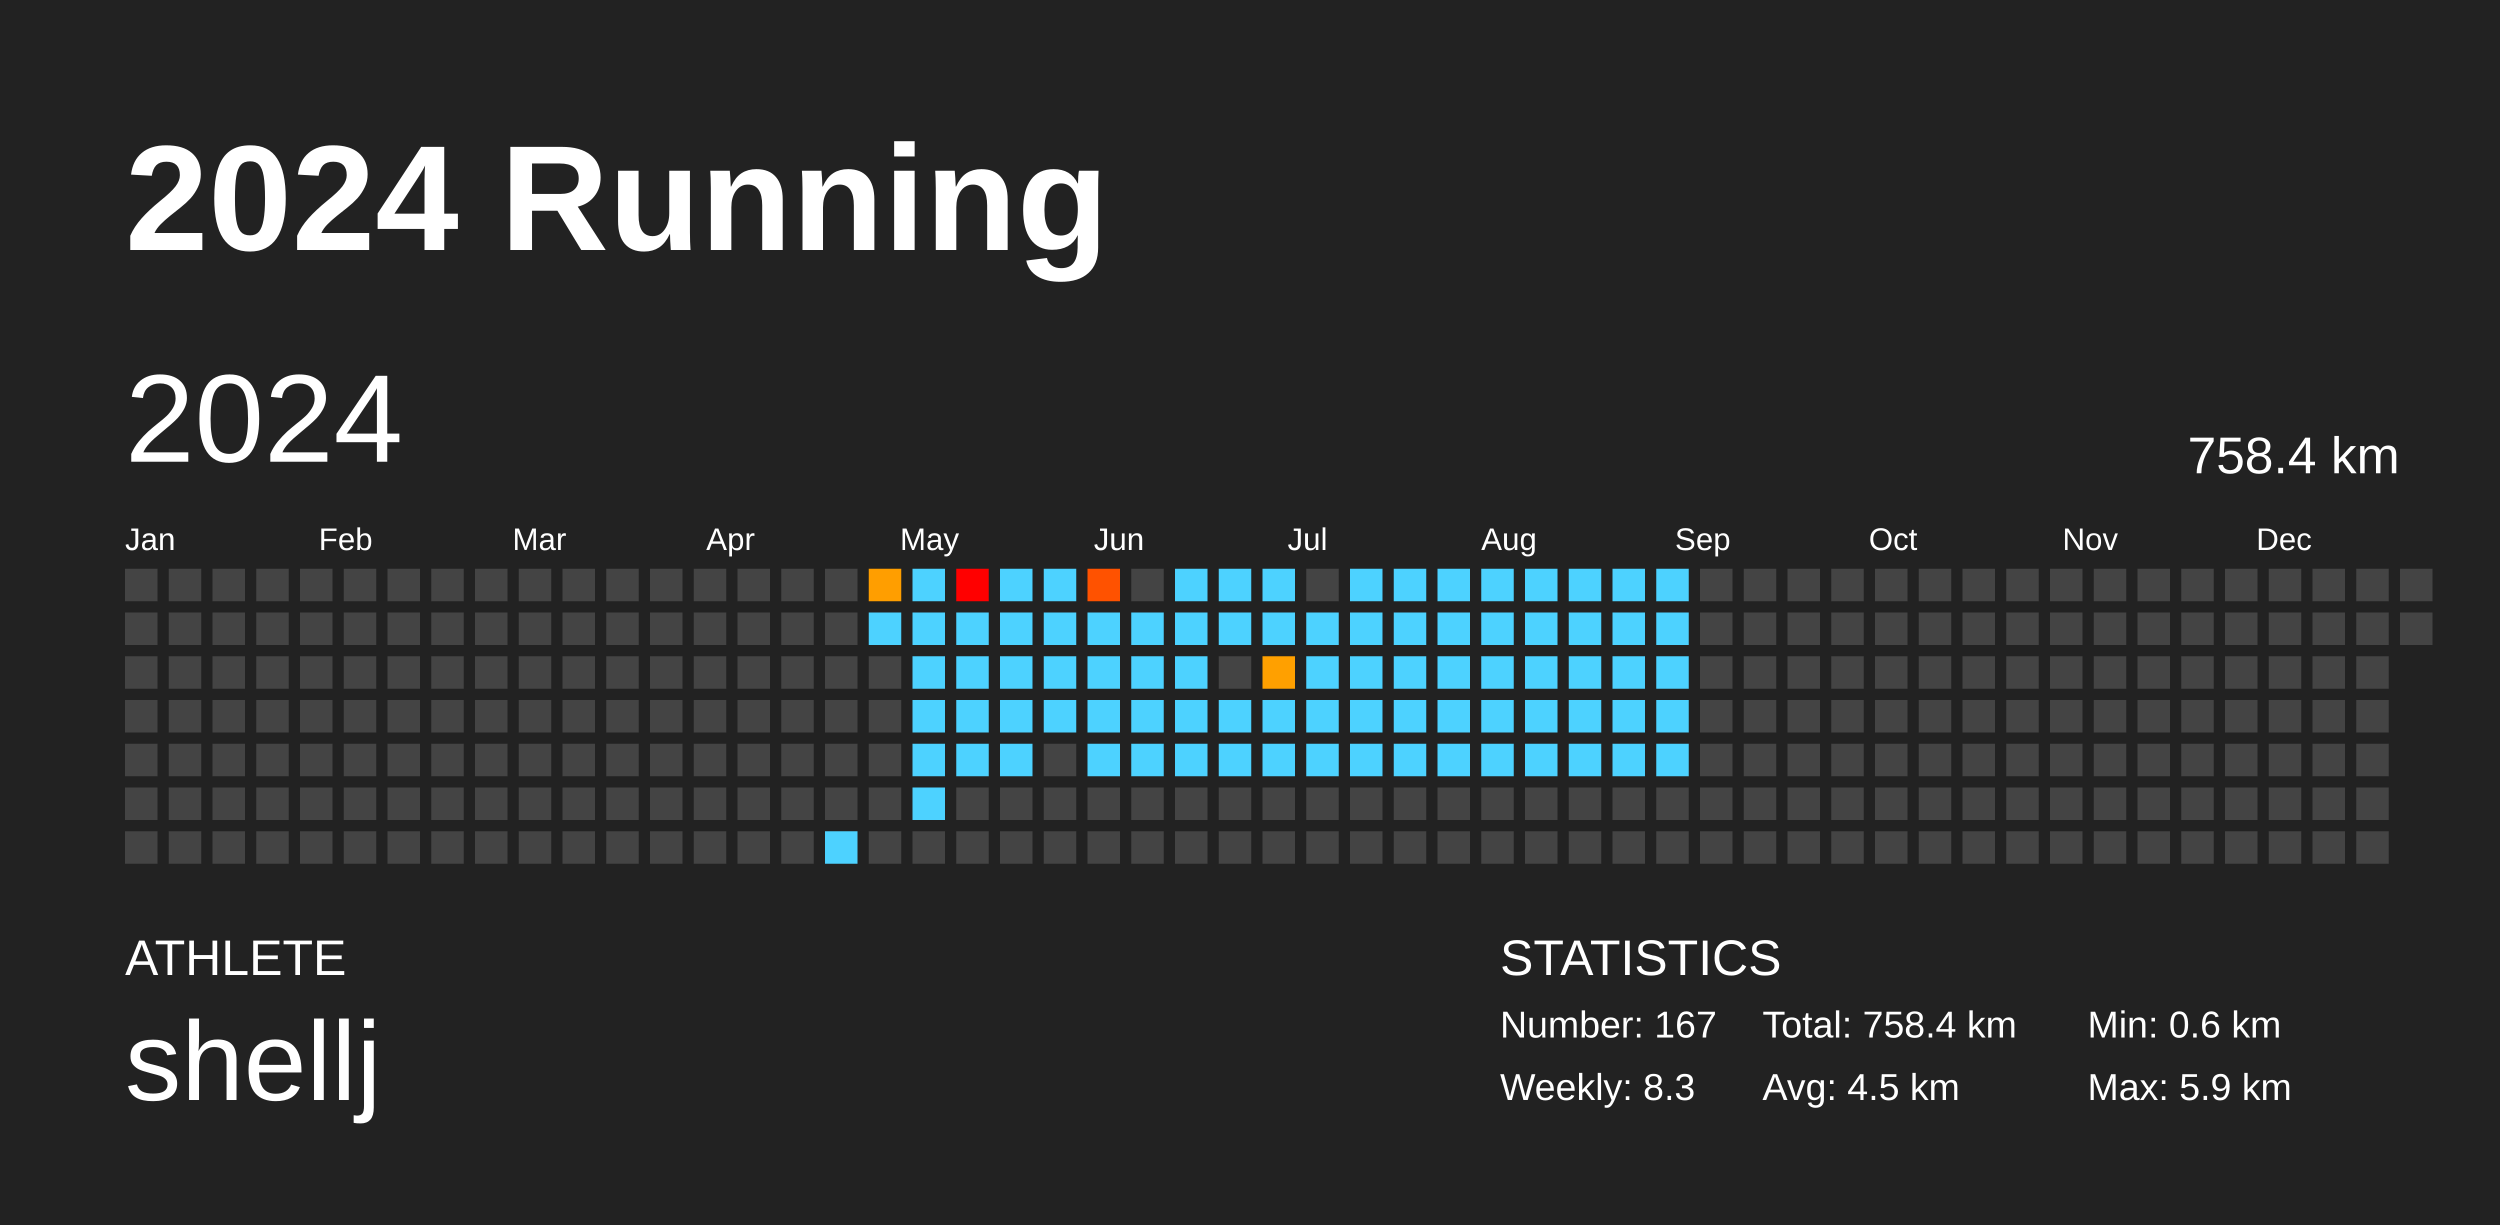
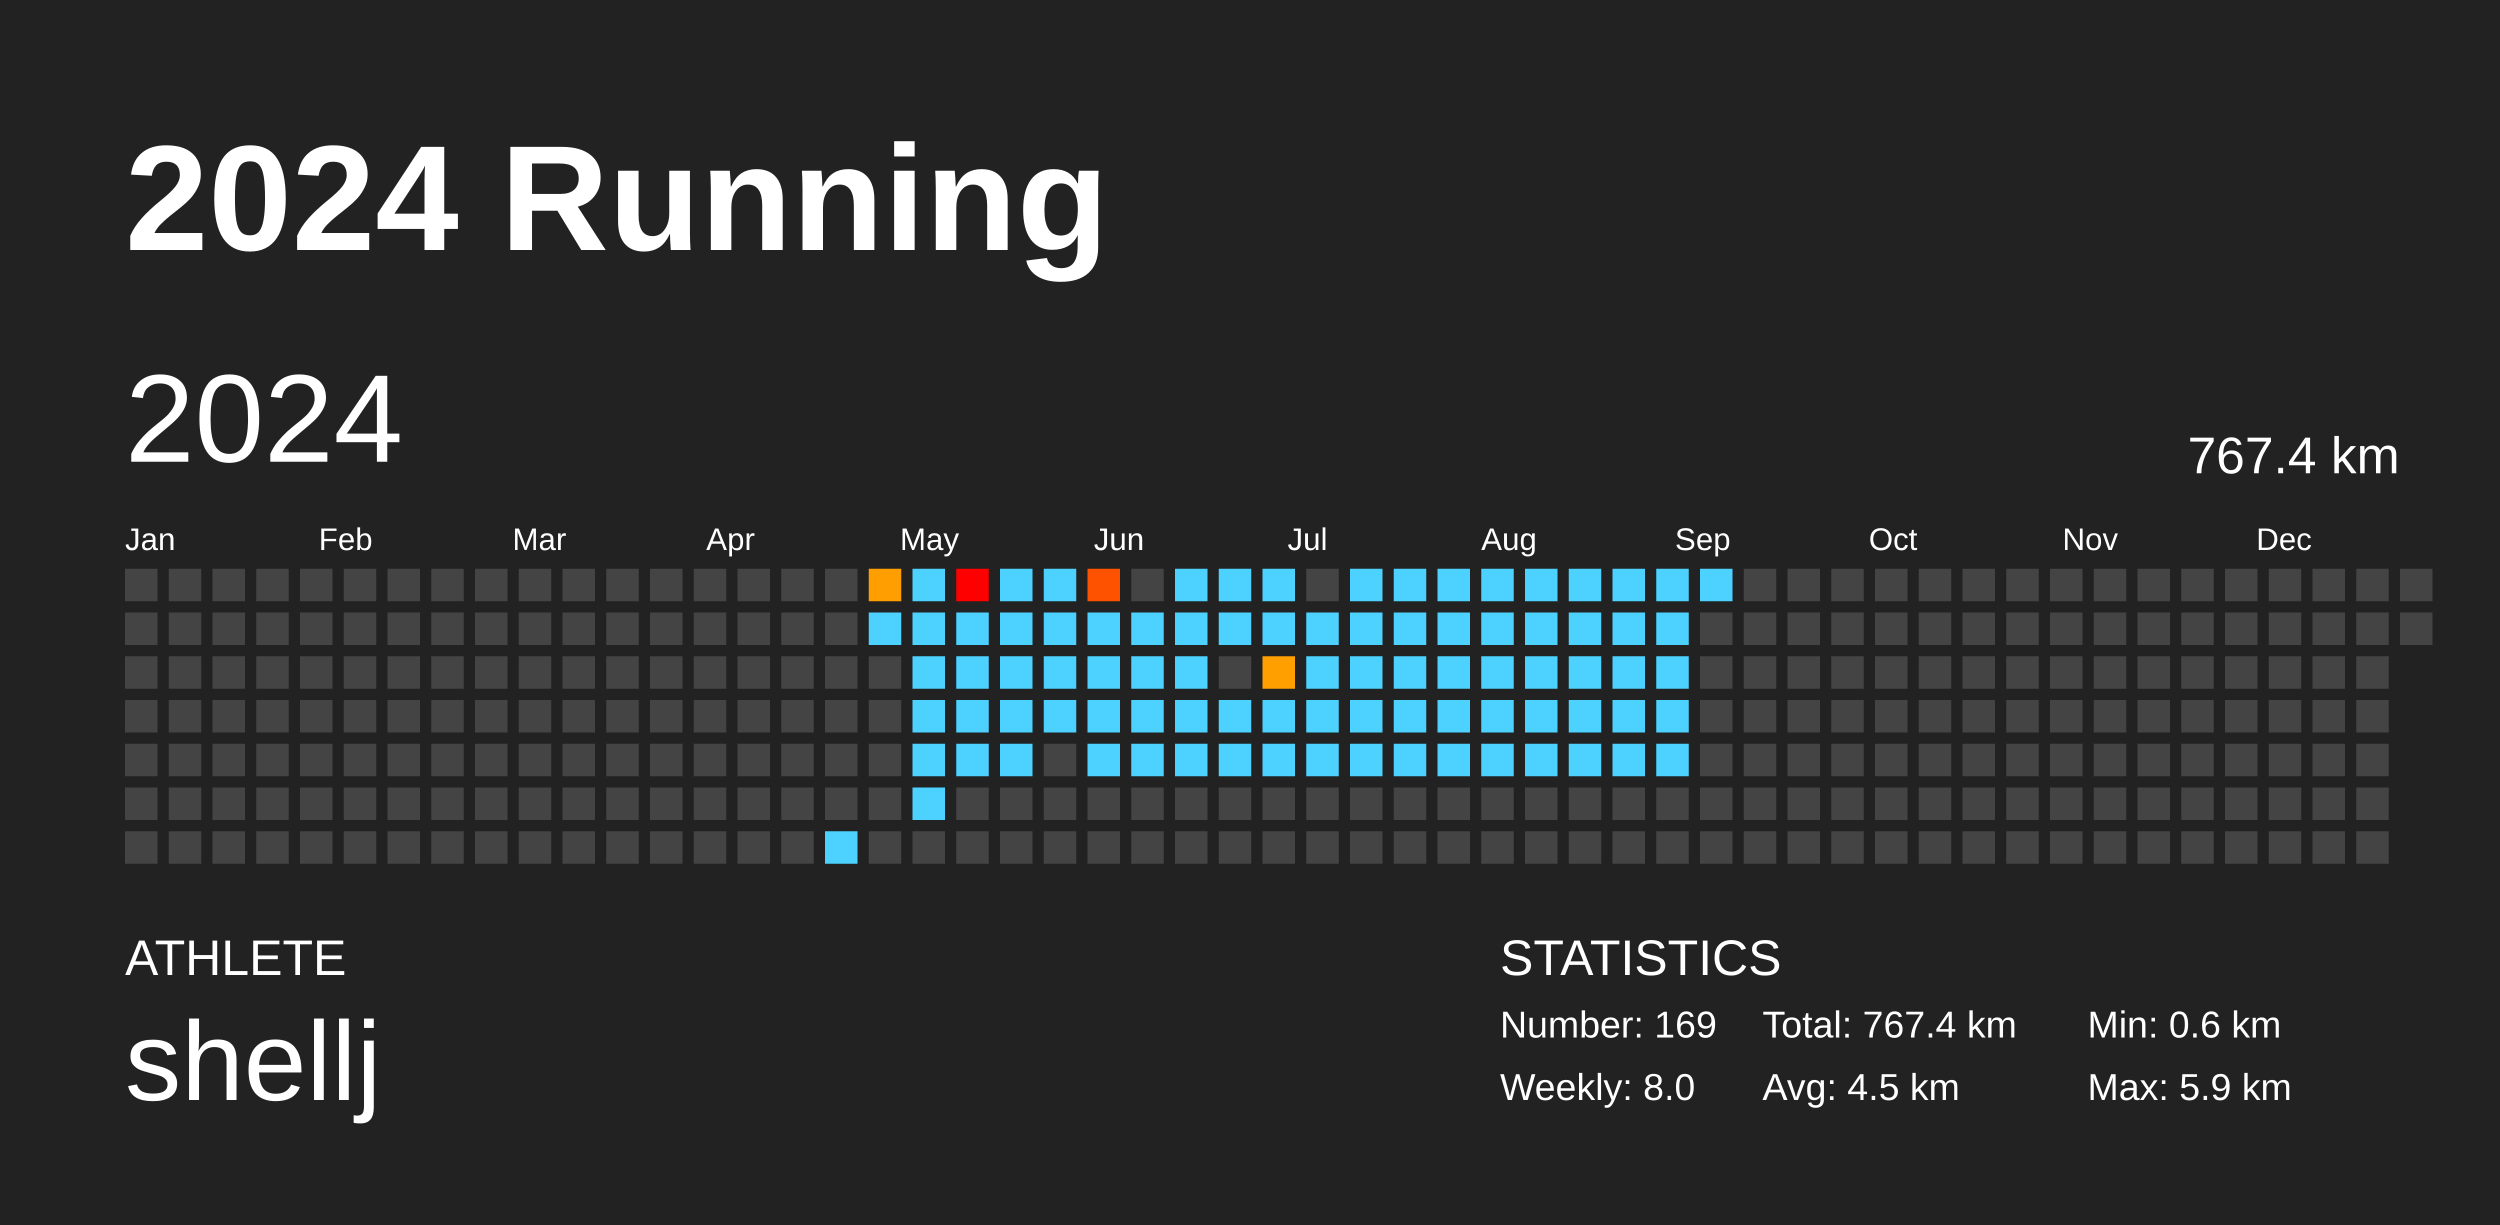
<svg xmlns="http://www.w3.org/2000/svg" baseProfile="full" height="98mm" version="1.1" viewBox="0,0,200,98" width="200mm">
  <defs />
  <rect fill="#222222" height="98" width="200" x="0" y="0" />
  <text fill="#FFFFFF" style="font-size:12px; font-family:Arial; font-weight:bold;" x="10" y="20">2024 Running</text>
  <text fill="#FFFFFF" style="font-size:4px; font-family:Arial" x="10" y="78">ATHLETE</text>
  <text fill="#FFFFFF" style="font-size:9px; font-family:Arial" x="10" y="88">shellj</text>
  <text fill="#FFFFFF" style="font-size:4px; font-family:Arial" x="120" y="78">STATISTICS</text>
-   <text fill="#FFFFFF" style="font-size:3px; font-family:Arial" x="120" y="83">Number: 167</text>
-   <text fill="#FFFFFF" style="font-size:3px; font-family:Arial" x="120" y="88">Weekly: 8.3</text>
-   <text fill="#FFFFFF" style="font-size:3px; font-family:Arial" x="141" y="83">Total: 758.4 km</text>
+   <text fill="#FFFFFF" style="font-size:3px; font-family:Arial" x="120" y="83">Number: 169</text>
+   <text fill="#FFFFFF" style="font-size:3px; font-family:Arial" x="120" y="88">Weekly: 8.0</text>
+   <text fill="#FFFFFF" style="font-size:3px; font-family:Arial" x="141" y="83">Total: 767.4 km</text>
  <text fill="#FFFFFF" style="font-size:3px; font-family:Arial" x="141" y="88">Avg: 4.5 km</text>
  <text fill="#FFFFFF" style="font-size:3px; font-family:Arial" x="167" y="83">Min: 0.6 km</text>
  <text fill="#FFFFFF" style="font-size:3px; font-family:Arial" x="167" y="88">Max: 5.9 km</text>
  <text dominant-baseline="hanging" fill="#FFFFFF" style="font-size:10.0px; font-family:Arial;" x="10" y="30">2024</text>
-   <text dominant-baseline="hanging" fill="#FFFFFF" style="font-size:4.125px; font-family:Arial;" x="175" y="35">758.4 km</text>
+   <text dominant-baseline="hanging" fill="#FFFFFF" style="font-size:4.125px; font-family:Arial;" x="175" y="35">767.4 km</text>
  <text fill="#FFFFFF" style="font-size:2.5px; font-family:Arial" x="10.0" y="44">Jan</text>
  <text fill="#FFFFFF" style="font-size:2.5px; font-family:Arial" x="25.5" y="44">Feb</text>
  <text fill="#FFFFFF" style="font-size:2.5px; font-family:Arial" x="41.0" y="44">Mar</text>
  <text fill="#FFFFFF" style="font-size:2.5px; font-family:Arial" x="56.5" y="44">Apr</text>
  <text fill="#FFFFFF" style="font-size:2.5px; font-family:Arial" x="72.0" y="44">May</text>
  <text fill="#FFFFFF" style="font-size:2.5px; font-family:Arial" x="87.5" y="44">Jun</text>
  <text fill="#FFFFFF" style="font-size:2.5px; font-family:Arial" x="103.0" y="44">Jul</text>
  <text fill="#FFFFFF" style="font-size:2.5px; font-family:Arial" x="118.5" y="44">Aug</text>
  <text fill="#FFFFFF" style="font-size:2.5px; font-family:Arial" x="134.0" y="44">Sep</text>
  <text fill="#FFFFFF" style="font-size:2.5px; font-family:Arial" x="149.5" y="44">Oct</text>
  <text fill="#FFFFFF" style="font-size:2.5px; font-family:Arial" x="165.0" y="44">Nov</text>
  <text fill="#FFFFFF" style="font-size:2.5px; font-family:Arial" x="180.5" y="44">Dec</text>
  <rect fill="#444444" height="2.6" width="2.6" x="10.0" y="45.5" />
  <rect fill="#444444" height="2.6" width="2.6" x="10.0" y="49.0" />
  <rect fill="#444444" height="2.6" width="2.6" x="10.0" y="52.5" />
  <rect fill="#444444" height="2.6" width="2.6" x="10.0" y="56.0" />
  <rect fill="#444444" height="2.6" width="2.6" x="10.0" y="59.5" />
  <rect fill="#444444" height="2.6" width="2.6" x="10.0" y="63.0" />
  <rect fill="#444444" height="2.6" width="2.6" x="10.0" y="66.5" />
  <rect fill="#444444" height="2.6" width="2.6" x="13.5" y="45.5" />
  <rect fill="#444444" height="2.6" width="2.6" x="13.5" y="49.0" />
  <rect fill="#444444" height="2.6" width="2.6" x="13.5" y="52.5" />
  <rect fill="#444444" height="2.6" width="2.6" x="13.5" y="56.0" />
  <rect fill="#444444" height="2.6" width="2.6" x="13.5" y="59.5" />
  <rect fill="#444444" height="2.6" width="2.6" x="13.5" y="63.0" />
  <rect fill="#444444" height="2.6" width="2.6" x="13.5" y="66.5" />
  <rect fill="#444444" height="2.6" width="2.6" x="17.0" y="45.5" />
  <rect fill="#444444" height="2.6" width="2.6" x="17.0" y="49.0" />
  <rect fill="#444444" height="2.6" width="2.6" x="17.0" y="52.5" />
  <rect fill="#444444" height="2.6" width="2.6" x="17.0" y="56.0" />
  <rect fill="#444444" height="2.6" width="2.6" x="17.0" y="59.5" />
  <rect fill="#444444" height="2.6" width="2.6" x="17.0" y="63.0" />
  <rect fill="#444444" height="2.6" width="2.6" x="17.0" y="66.5" />
  <rect fill="#444444" height="2.6" width="2.6" x="20.5" y="45.5" />
  <rect fill="#444444" height="2.6" width="2.6" x="20.5" y="49.0" />
  <rect fill="#444444" height="2.6" width="2.6" x="20.5" y="52.5" />
  <rect fill="#444444" height="2.6" width="2.6" x="20.5" y="56.0" />
  <rect fill="#444444" height="2.6" width="2.6" x="20.5" y="59.5" />
  <rect fill="#444444" height="2.6" width="2.6" x="20.5" y="63.0" />
  <rect fill="#444444" height="2.6" width="2.6" x="20.5" y="66.5" />
  <rect fill="#444444" height="2.6" width="2.6" x="24.0" y="45.5" />
  <rect fill="#444444" height="2.6" width="2.6" x="24.0" y="49.0" />
  <rect fill="#444444" height="2.6" width="2.6" x="24.0" y="52.5" />
  <rect fill="#444444" height="2.6" width="2.6" x="24.0" y="56.0" />
  <rect fill="#444444" height="2.6" width="2.6" x="24.0" y="59.5" />
  <rect fill="#444444" height="2.6" width="2.6" x="24.0" y="63.0" />
  <rect fill="#444444" height="2.6" width="2.6" x="24.0" y="66.5" />
  <rect fill="#444444" height="2.6" width="2.6" x="27.5" y="45.5" />
  <rect fill="#444444" height="2.6" width="2.6" x="27.5" y="49.0" />
  <rect fill="#444444" height="2.6" width="2.6" x="27.5" y="52.5" />
  <rect fill="#444444" height="2.6" width="2.6" x="27.5" y="56.0" />
  <rect fill="#444444" height="2.6" width="2.6" x="27.5" y="59.5" />
  <rect fill="#444444" height="2.6" width="2.6" x="27.5" y="63.0" />
  <rect fill="#444444" height="2.6" width="2.6" x="27.5" y="66.5" />
  <rect fill="#444444" height="2.6" width="2.6" x="31.0" y="45.5" />
  <rect fill="#444444" height="2.6" width="2.6" x="31.0" y="49.0" />
  <rect fill="#444444" height="2.6" width="2.6" x="31.0" y="52.5" />
  <rect fill="#444444" height="2.6" width="2.6" x="31.0" y="56.0" />
  <rect fill="#444444" height="2.6" width="2.6" x="31.0" y="59.5" />
  <rect fill="#444444" height="2.6" width="2.6" x="31.0" y="63.0" />
  <rect fill="#444444" height="2.6" width="2.6" x="31.0" y="66.5" />
  <rect fill="#444444" height="2.6" width="2.6" x="34.5" y="45.5" />
  <rect fill="#444444" height="2.6" width="2.6" x="34.5" y="49.0" />
  <rect fill="#444444" height="2.6" width="2.6" x="34.5" y="52.5" />
  <rect fill="#444444" height="2.6" width="2.6" x="34.5" y="56.0" />
  <rect fill="#444444" height="2.6" width="2.6" x="34.5" y="59.5" />
  <rect fill="#444444" height="2.6" width="2.6" x="34.5" y="63.0" />
  <rect fill="#444444" height="2.6" width="2.6" x="34.5" y="66.5" />
  <rect fill="#444444" height="2.6" width="2.6" x="38.0" y="45.5" />
  <rect fill="#444444" height="2.6" width="2.6" x="38.0" y="49.0" />
  <rect fill="#444444" height="2.6" width="2.6" x="38.0" y="52.5" />
  <rect fill="#444444" height="2.6" width="2.6" x="38.0" y="56.0" />
  <rect fill="#444444" height="2.6" width="2.6" x="38.0" y="59.5" />
  <rect fill="#444444" height="2.6" width="2.6" x="38.0" y="63.0" />
  <rect fill="#444444" height="2.6" width="2.6" x="38.0" y="66.5" />
  <rect fill="#444444" height="2.6" width="2.6" x="41.5" y="45.5" />
  <rect fill="#444444" height="2.6" width="2.6" x="41.5" y="49.0" />
  <rect fill="#444444" height="2.6" width="2.6" x="41.5" y="52.5" />
  <rect fill="#444444" height="2.6" width="2.6" x="41.5" y="56.0" />
  <rect fill="#444444" height="2.6" width="2.6" x="41.5" y="59.5" />
  <rect fill="#444444" height="2.6" width="2.6" x="41.5" y="63.0" />
  <rect fill="#444444" height="2.6" width="2.6" x="41.5" y="66.5" />
  <rect fill="#444444" height="2.6" width="2.6" x="45.0" y="45.5" />
  <rect fill="#444444" height="2.6" width="2.6" x="45.0" y="49.0" />
  <rect fill="#444444" height="2.6" width="2.6" x="45.0" y="52.5" />
  <rect fill="#444444" height="2.6" width="2.6" x="45.0" y="56.0" />
  <rect fill="#444444" height="2.6" width="2.6" x="45.0" y="59.5" />
  <rect fill="#444444" height="2.6" width="2.6" x="45.0" y="63.0" />
  <rect fill="#444444" height="2.6" width="2.6" x="45.0" y="66.5" />
  <rect fill="#444444" height="2.6" width="2.6" x="48.5" y="45.5" />
  <rect fill="#444444" height="2.6" width="2.6" x="48.5" y="49.0" />
  <rect fill="#444444" height="2.6" width="2.6" x="48.5" y="52.5" />
  <rect fill="#444444" height="2.6" width="2.6" x="48.5" y="56.0" />
  <rect fill="#444444" height="2.6" width="2.6" x="48.5" y="59.5" />
  <rect fill="#444444" height="2.6" width="2.6" x="48.5" y="63.0" />
  <rect fill="#444444" height="2.6" width="2.6" x="48.5" y="66.5" />
  <rect fill="#444444" height="2.6" width="2.6" x="52.0" y="45.5" />
  <rect fill="#444444" height="2.6" width="2.6" x="52.0" y="49.0" />
  <rect fill="#444444" height="2.6" width="2.6" x="52.0" y="52.5" />
  <rect fill="#444444" height="2.6" width="2.6" x="52.0" y="56.0" />
  <rect fill="#444444" height="2.6" width="2.6" x="52.0" y="59.5" />
  <rect fill="#444444" height="2.6" width="2.6" x="52.0" y="63.0" />
  <rect fill="#444444" height="2.6" width="2.6" x="52.0" y="66.5" />
  <rect fill="#444444" height="2.6" width="2.6" x="55.5" y="45.5" />
  <rect fill="#444444" height="2.6" width="2.6" x="55.5" y="49.0" />
  <rect fill="#444444" height="2.6" width="2.6" x="55.5" y="52.5" />
  <rect fill="#444444" height="2.6" width="2.6" x="55.5" y="56.0" />
  <rect fill="#444444" height="2.6" width="2.6" x="55.5" y="59.5" />
  <rect fill="#444444" height="2.6" width="2.6" x="55.5" y="63.0" />
  <rect fill="#444444" height="2.6" width="2.6" x="55.5" y="66.5" />
  <rect fill="#444444" height="2.6" width="2.6" x="59.0" y="45.5" />
  <rect fill="#444444" height="2.6" width="2.6" x="59.0" y="49.0" />
  <rect fill="#444444" height="2.6" width="2.6" x="59.0" y="52.5" />
  <rect fill="#444444" height="2.6" width="2.6" x="59.0" y="56.0" />
  <rect fill="#444444" height="2.6" width="2.6" x="59.0" y="59.5" />
  <rect fill="#444444" height="2.6" width="2.6" x="59.0" y="63.0" />
  <rect fill="#444444" height="2.6" width="2.6" x="59.0" y="66.5" />
  <rect fill="#444444" height="2.6" width="2.6" x="62.5" y="45.5" />
  <rect fill="#444444" height="2.6" width="2.6" x="62.5" y="49.0" />
  <rect fill="#444444" height="2.6" width="2.6" x="62.5" y="52.5" />
  <rect fill="#444444" height="2.6" width="2.6" x="62.5" y="56.0" />
  <rect fill="#444444" height="2.6" width="2.6" x="62.5" y="59.5" />
  <rect fill="#444444" height="2.6" width="2.6" x="62.5" y="63.0" />
  <rect fill="#444444" height="2.6" width="2.6" x="62.5" y="66.5" />
  <rect fill="#444444" height="2.6" width="2.6" x="66.0" y="45.5" />
  <rect fill="#444444" height="2.6" width="2.6" x="66.0" y="49.0" />
  <rect fill="#444444" height="2.6" width="2.6" x="66.0" y="52.5" />
  <rect fill="#444444" height="2.6" width="2.6" x="66.0" y="56.0" />
  <rect fill="#444444" height="2.6" width="2.6" x="66.0" y="59.5" />
  <rect fill="#444444" height="2.6" width="2.6" x="66.0" y="63.0" />
  <rect fill="#4dd2ff" height="2.6" width="2.6" x="66.0" y="66.5" />
  <rect fill="#ff9e00" height="2.6" width="2.6" x="69.5" y="45.5" />
  <rect fill="#4dd2ff" height="2.6" width="2.6" x="69.5" y="49.0" />
  <rect fill="#444444" height="2.6" width="2.6" x="69.5" y="52.5" />
  <rect fill="#444444" height="2.6" width="2.6" x="69.5" y="56.0" />
  <rect fill="#444444" height="2.6" width="2.6" x="69.5" y="59.5" />
  <rect fill="#444444" height="2.6" width="2.6" x="69.5" y="63.0" />
  <rect fill="#444444" height="2.6" width="2.6" x="69.5" y="66.5" />
  <rect fill="#4dd2ff" height="2.6" width="2.6" x="73.0" y="45.5" />
  <rect fill="#4dd2ff" height="2.6" width="2.6" x="73.0" y="49.0" />
  <rect fill="#4dd2ff" height="2.6" width="2.6" x="73.0" y="52.5" />
  <rect fill="#4dd2ff" height="2.6" width="2.6" x="73.0" y="56.0" />
  <rect fill="#4dd2ff" height="2.6" width="2.6" x="73.0" y="59.5" />
  <rect fill="#4dd2ff" height="2.6" width="2.6" x="73.0" y="63.0" />
  <rect fill="#444444" height="2.6" width="2.6" x="73.0" y="66.5" />
  <rect fill="red" height="2.6" width="2.6" x="76.5" y="45.5" />
  <rect fill="#4dd2ff" height="2.6" width="2.6" x="76.5" y="49.0" />
  <rect fill="#4dd2ff" height="2.6" width="2.6" x="76.5" y="52.5" />
  <rect fill="#4dd2ff" height="2.6" width="2.6" x="76.5" y="56.0" />
  <rect fill="#4dd2ff" height="2.6" width="2.6" x="76.5" y="59.5" />
  <rect fill="#444444" height="2.6" width="2.6" x="76.5" y="63.0" />
  <rect fill="#444444" height="2.6" width="2.6" x="76.5" y="66.5" />
  <rect fill="#4dd2ff" height="2.6" width="2.6" x="80.0" y="45.5" />
  <rect fill="#4dd2ff" height="2.6" width="2.6" x="80.0" y="49.0" />
  <rect fill="#4dd2ff" height="2.6" width="2.6" x="80.0" y="52.5" />
  <rect fill="#4dd2ff" height="2.6" width="2.6" x="80.0" y="56.0" />
  <rect fill="#4dd2ff" height="2.6" width="2.6" x="80.0" y="59.5" />
  <rect fill="#444444" height="2.6" width="2.6" x="80.0" y="63.0" />
  <rect fill="#444444" height="2.6" width="2.6" x="80.0" y="66.5" />
  <rect fill="#4dd2ff" height="2.6" width="2.6" x="83.5" y="45.5" />
  <rect fill="#4dd2ff" height="2.6" width="2.6" x="83.5" y="49.0" />
  <rect fill="#4dd2ff" height="2.6" width="2.6" x="83.5" y="52.5" />
  <rect fill="#4dd2ff" height="2.6" width="2.6" x="83.5" y="56.0" />
  <rect fill="#444444" height="2.6" width="2.6" x="83.5" y="59.5" />
  <rect fill="#444444" height="2.6" width="2.6" x="83.5" y="63.0" />
  <rect fill="#444444" height="2.6" width="2.6" x="83.5" y="66.5" />
  <rect fill="#ff5200" height="2.6" width="2.6" x="87.0" y="45.5" />
  <rect fill="#4dd2ff" height="2.6" width="2.6" x="87.0" y="49.0" />
  <rect fill="#4dd2ff" height="2.6" width="2.6" x="87.0" y="52.5" />
  <rect fill="#4dd2ff" height="2.6" width="2.6" x="87.0" y="56.0" />
  <rect fill="#4dd2ff" height="2.6" width="2.6" x="87.0" y="59.5" />
  <rect fill="#444444" height="2.6" width="2.6" x="87.0" y="63.0" />
  <rect fill="#444444" height="2.6" width="2.6" x="87.0" y="66.5" />
  <rect fill="#444444" height="2.6" width="2.6" x="90.5" y="45.5" />
  <rect fill="#4dd2ff" height="2.6" width="2.6" x="90.5" y="49.0" />
  <rect fill="#4dd2ff" height="2.6" width="2.6" x="90.5" y="52.5" />
  <rect fill="#4dd2ff" height="2.6" width="2.6" x="90.5" y="56.0" />
  <rect fill="#4dd2ff" height="2.6" width="2.6" x="90.5" y="59.5" />
  <rect fill="#444444" height="2.6" width="2.6" x="90.5" y="63.0" />
  <rect fill="#444444" height="2.6" width="2.6" x="90.5" y="66.5" />
  <rect fill="#4dd2ff" height="2.6" width="2.6" x="94.0" y="45.5" />
  <rect fill="#4dd2ff" height="2.6" width="2.6" x="94.0" y="49.0" />
  <rect fill="#4dd2ff" height="2.6" width="2.6" x="94.0" y="52.5" />
  <rect fill="#4dd2ff" height="2.6" width="2.6" x="94.0" y="56.0" />
  <rect fill="#4dd2ff" height="2.6" width="2.6" x="94.0" y="59.5" />
  <rect fill="#444444" height="2.6" width="2.6" x="94.0" y="63.0" />
  <rect fill="#444444" height="2.6" width="2.6" x="94.0" y="66.5" />
  <rect fill="#4dd2ff" height="2.6" width="2.6" x="97.5" y="45.5" />
  <rect fill="#4dd2ff" height="2.6" width="2.6" x="97.5" y="49.0" />
  <rect fill="#444444" height="2.6" width="2.6" x="97.5" y="52.5" />
  <rect fill="#4dd2ff" height="2.6" width="2.6" x="97.5" y="56.0" />
  <rect fill="#4dd2ff" height="2.6" width="2.6" x="97.5" y="59.5" />
  <rect fill="#444444" height="2.6" width="2.6" x="97.5" y="63.0" />
  <rect fill="#444444" height="2.6" width="2.6" x="97.5" y="66.5" />
  <rect fill="#4dd2ff" height="2.6" width="2.6" x="101.0" y="45.5" />
  <rect fill="#4dd2ff" height="2.6" width="2.6" x="101.0" y="49.0" />
  <rect fill="#ffa000" height="2.6" width="2.6" x="101.0" y="52.5" />
  <rect fill="#4dd2ff" height="2.6" width="2.6" x="101.0" y="56.0" />
  <rect fill="#4dd2ff" height="2.6" width="2.6" x="101.0" y="59.5" />
  <rect fill="#444444" height="2.6" width="2.6" x="101.0" y="63.0" />
  <rect fill="#444444" height="2.6" width="2.6" x="101.0" y="66.5" />
  <rect fill="#444444" height="2.6" width="2.6" x="104.5" y="45.5" />
  <rect fill="#4dd2ff" height="2.6" width="2.6" x="104.5" y="49.0" />
  <rect fill="#4dd2ff" height="2.6" width="2.6" x="104.5" y="52.5" />
  <rect fill="#4dd2ff" height="2.6" width="2.6" x="104.5" y="56.0" />
  <rect fill="#4dd2ff" height="2.6" width="2.6" x="104.5" y="59.5" />
  <rect fill="#444444" height="2.6" width="2.6" x="104.5" y="63.0" />
  <rect fill="#444444" height="2.6" width="2.6" x="104.5" y="66.5" />
  <rect fill="#4dd2ff" height="2.6" width="2.6" x="108.0" y="45.5" />
  <rect fill="#4dd2ff" height="2.6" width="2.6" x="108.0" y="49.0" />
  <rect fill="#4dd2ff" height="2.6" width="2.6" x="108.0" y="52.5" />
  <rect fill="#4dd2ff" height="2.6" width="2.6" x="108.0" y="56.0" />
  <rect fill="#4dd2ff" height="2.6" width="2.6" x="108.0" y="59.5" />
  <rect fill="#444444" height="2.6" width="2.6" x="108.0" y="63.0" />
  <rect fill="#444444" height="2.6" width="2.6" x="108.0" y="66.5" />
  <rect fill="#4dd2ff" height="2.6" width="2.6" x="111.5" y="45.5" />
  <rect fill="#4dd2ff" height="2.6" width="2.6" x="111.5" y="49.0" />
  <rect fill="#4dd2ff" height="2.6" width="2.6" x="111.5" y="52.5" />
  <rect fill="#4dd2ff" height="2.6" width="2.6" x="111.5" y="56.0" />
  <rect fill="#4dd2ff" height="2.6" width="2.6" x="111.5" y="59.5" />
  <rect fill="#444444" height="2.6" width="2.6" x="111.5" y="63.0" />
  <rect fill="#444444" height="2.6" width="2.6" x="111.5" y="66.5" />
  <rect fill="#4dd2ff" height="2.6" width="2.6" x="115.0" y="45.5" />
  <rect fill="#4dd2ff" height="2.6" width="2.6" x="115.0" y="49.0" />
  <rect fill="#4dd2ff" height="2.6" width="2.6" x="115.0" y="52.5" />
  <rect fill="#4dd2ff" height="2.6" width="2.6" x="115.0" y="56.0" />
  <rect fill="#4dd2ff" height="2.6" width="2.6" x="115.0" y="59.5" />
  <rect fill="#444444" height="2.6" width="2.6" x="115.0" y="63.0" />
  <rect fill="#444444" height="2.6" width="2.6" x="115.0" y="66.5" />
  <rect fill="#4dd2ff" height="2.6" width="2.6" x="118.5" y="45.5" />
  <rect fill="#4dd2ff" height="2.6" width="2.6" x="118.5" y="49.0" />
  <rect fill="#4dd2ff" height="2.6" width="2.6" x="118.5" y="52.5" />
  <rect fill="#4dd2ff" height="2.6" width="2.6" x="118.5" y="56.0" />
  <rect fill="#4dd2ff" height="2.6" width="2.6" x="118.5" y="59.5" />
  <rect fill="#444444" height="2.6" width="2.6" x="118.5" y="63.0" />
  <rect fill="#444444" height="2.6" width="2.6" x="118.5" y="66.5" />
  <rect fill="#4dd2ff" height="2.6" width="2.6" x="122.0" y="45.5" />
  <rect fill="#4dd2ff" height="2.6" width="2.6" x="122.0" y="49.0" />
  <rect fill="#4dd2ff" height="2.6" width="2.6" x="122.0" y="52.5" />
  <rect fill="#4dd2ff" height="2.6" width="2.6" x="122.0" y="56.0" />
  <rect fill="#4dd2ff" height="2.6" width="2.6" x="122.0" y="59.5" />
  <rect fill="#444444" height="2.6" width="2.6" x="122.0" y="63.0" />
  <rect fill="#444444" height="2.6" width="2.6" x="122.0" y="66.5" />
  <rect fill="#4dd2ff" height="2.6" width="2.6" x="125.5" y="45.5" />
  <rect fill="#4dd2ff" height="2.6" width="2.6" x="125.5" y="49.0" />
  <rect fill="#4dd2ff" height="2.6" width="2.6" x="125.5" y="52.5" />
  <rect fill="#4dd2ff" height="2.6" width="2.6" x="125.5" y="56.0" />
  <rect fill="#4dd2ff" height="2.6" width="2.6" x="125.5" y="59.5" />
  <rect fill="#444444" height="2.6" width="2.6" x="125.5" y="63.0" />
  <rect fill="#444444" height="2.6" width="2.6" x="125.5" y="66.5" />
  <rect fill="#4dd2ff" height="2.6" width="2.6" x="129.0" y="45.5" />
  <rect fill="#4dd2ff" height="2.6" width="2.6" x="129.0" y="49.0" />
  <rect fill="#4dd2ff" height="2.6" width="2.6" x="129.0" y="52.5" />
  <rect fill="#4dd2ff" height="2.6" width="2.6" x="129.0" y="56.0" />
  <rect fill="#4dd2ff" height="2.6" width="2.6" x="129.0" y="59.5" />
  <rect fill="#444444" height="2.6" width="2.6" x="129.0" y="63.0" />
  <rect fill="#444444" height="2.6" width="2.6" x="129.0" y="66.5" />
  <rect fill="#4dd2ff" height="2.6" width="2.6" x="132.5" y="45.5" />
  <rect fill="#4dd2ff" height="2.6" width="2.6" x="132.5" y="49.0" />
  <rect fill="#4dd2ff" height="2.6" width="2.6" x="132.5" y="52.5" />
  <rect fill="#4dd2ff" height="2.6" width="2.6" x="132.5" y="56.0" />
  <rect fill="#4dd2ff" height="2.6" width="2.6" x="132.5" y="59.5" />
  <rect fill="#444444" height="2.6" width="2.6" x="132.5" y="63.0" />
  <rect fill="#444444" height="2.6" width="2.6" x="132.5" y="66.5" />
-   <rect fill="#444444" height="2.6" width="2.6" x="136.0" y="45.5" />
+   <rect fill="#4dd2ff" height="2.6" width="2.6" x="136.0" y="45.5" />
  <rect fill="#444444" height="2.6" width="2.6" x="136.0" y="49.0" />
  <rect fill="#444444" height="2.6" width="2.6" x="136.0" y="52.5" />
  <rect fill="#444444" height="2.6" width="2.6" x="136.0" y="56.0" />
  <rect fill="#444444" height="2.6" width="2.6" x="136.0" y="59.5" />
  <rect fill="#444444" height="2.6" width="2.6" x="136.0" y="63.0" />
  <rect fill="#444444" height="2.6" width="2.6" x="136.0" y="66.5" />
  <rect fill="#444444" height="2.6" width="2.6" x="139.5" y="45.5" />
  <rect fill="#444444" height="2.6" width="2.6" x="139.5" y="49.0" />
  <rect fill="#444444" height="2.6" width="2.6" x="139.5" y="52.5" />
  <rect fill="#444444" height="2.6" width="2.6" x="139.5" y="56.0" />
  <rect fill="#444444" height="2.6" width="2.6" x="139.5" y="59.5" />
  <rect fill="#444444" height="2.6" width="2.6" x="139.5" y="63.0" />
  <rect fill="#444444" height="2.6" width="2.6" x="139.5" y="66.5" />
  <rect fill="#444444" height="2.6" width="2.6" x="143.0" y="45.5" />
  <rect fill="#444444" height="2.6" width="2.6" x="143.0" y="49.0" />
  <rect fill="#444444" height="2.6" width="2.6" x="143.0" y="52.5" />
  <rect fill="#444444" height="2.6" width="2.6" x="143.0" y="56.0" />
  <rect fill="#444444" height="2.6" width="2.6" x="143.0" y="59.5" />
  <rect fill="#444444" height="2.6" width="2.6" x="143.0" y="63.0" />
  <rect fill="#444444" height="2.6" width="2.6" x="143.0" y="66.5" />
  <rect fill="#444444" height="2.6" width="2.6" x="146.5" y="45.5" />
  <rect fill="#444444" height="2.6" width="2.6" x="146.5" y="49.0" />
  <rect fill="#444444" height="2.6" width="2.6" x="146.5" y="52.5" />
  <rect fill="#444444" height="2.6" width="2.6" x="146.5" y="56.0" />
  <rect fill="#444444" height="2.6" width="2.6" x="146.5" y="59.5" />
  <rect fill="#444444" height="2.6" width="2.6" x="146.5" y="63.0" />
  <rect fill="#444444" height="2.6" width="2.6" x="146.5" y="66.5" />
  <rect fill="#444444" height="2.6" width="2.6" x="150.0" y="45.5" />
  <rect fill="#444444" height="2.6" width="2.6" x="150.0" y="49.0" />
  <rect fill="#444444" height="2.6" width="2.6" x="150.0" y="52.5" />
  <rect fill="#444444" height="2.6" width="2.6" x="150.0" y="56.0" />
  <rect fill="#444444" height="2.6" width="2.6" x="150.0" y="59.5" />
  <rect fill="#444444" height="2.6" width="2.6" x="150.0" y="63.0" />
  <rect fill="#444444" height="2.6" width="2.6" x="150.0" y="66.5" />
  <rect fill="#444444" height="2.6" width="2.6" x="153.5" y="45.5" />
  <rect fill="#444444" height="2.6" width="2.6" x="153.5" y="49.0" />
  <rect fill="#444444" height="2.6" width="2.6" x="153.5" y="52.5" />
  <rect fill="#444444" height="2.6" width="2.6" x="153.5" y="56.0" />
  <rect fill="#444444" height="2.6" width="2.6" x="153.5" y="59.5" />
  <rect fill="#444444" height="2.6" width="2.6" x="153.5" y="63.0" />
  <rect fill="#444444" height="2.6" width="2.6" x="153.5" y="66.5" />
  <rect fill="#444444" height="2.6" width="2.6" x="157.0" y="45.5" />
  <rect fill="#444444" height="2.6" width="2.6" x="157.0" y="49.0" />
  <rect fill="#444444" height="2.6" width="2.6" x="157.0" y="52.5" />
  <rect fill="#444444" height="2.6" width="2.6" x="157.0" y="56.0" />
  <rect fill="#444444" height="2.6" width="2.6" x="157.0" y="59.5" />
  <rect fill="#444444" height="2.6" width="2.6" x="157.0" y="63.0" />
  <rect fill="#444444" height="2.6" width="2.6" x="157.0" y="66.5" />
  <rect fill="#444444" height="2.6" width="2.6" x="160.5" y="45.5" />
  <rect fill="#444444" height="2.6" width="2.6" x="160.5" y="49.0" />
  <rect fill="#444444" height="2.6" width="2.6" x="160.5" y="52.5" />
  <rect fill="#444444" height="2.6" width="2.6" x="160.5" y="56.0" />
  <rect fill="#444444" height="2.6" width="2.6" x="160.5" y="59.5" />
  <rect fill="#444444" height="2.6" width="2.6" x="160.5" y="63.0" />
  <rect fill="#444444" height="2.6" width="2.6" x="160.5" y="66.5" />
  <rect fill="#444444" height="2.6" width="2.6" x="164.0" y="45.5" />
  <rect fill="#444444" height="2.6" width="2.6" x="164.0" y="49.0" />
  <rect fill="#444444" height="2.6" width="2.6" x="164.0" y="52.5" />
  <rect fill="#444444" height="2.6" width="2.6" x="164.0" y="56.0" />
  <rect fill="#444444" height="2.6" width="2.6" x="164.0" y="59.5" />
  <rect fill="#444444" height="2.6" width="2.6" x="164.0" y="63.0" />
  <rect fill="#444444" height="2.6" width="2.6" x="164.0" y="66.5" />
  <rect fill="#444444" height="2.6" width="2.6" x="167.5" y="45.5" />
  <rect fill="#444444" height="2.6" width="2.6" x="167.5" y="49.0" />
  <rect fill="#444444" height="2.6" width="2.6" x="167.5" y="52.5" />
  <rect fill="#444444" height="2.6" width="2.6" x="167.5" y="56.0" />
  <rect fill="#444444" height="2.6" width="2.6" x="167.5" y="59.5" />
  <rect fill="#444444" height="2.6" width="2.6" x="167.5" y="63.0" />
  <rect fill="#444444" height="2.6" width="2.6" x="167.5" y="66.5" />
  <rect fill="#444444" height="2.6" width="2.6" x="171.0" y="45.5" />
  <rect fill="#444444" height="2.6" width="2.6" x="171.0" y="49.0" />
  <rect fill="#444444" height="2.6" width="2.6" x="171.0" y="52.5" />
  <rect fill="#444444" height="2.6" width="2.6" x="171.0" y="56.0" />
  <rect fill="#444444" height="2.6" width="2.6" x="171.0" y="59.5" />
  <rect fill="#444444" height="2.6" width="2.6" x="171.0" y="63.0" />
  <rect fill="#444444" height="2.6" width="2.6" x="171.0" y="66.5" />
  <rect fill="#444444" height="2.6" width="2.6" x="174.5" y="45.5" />
  <rect fill="#444444" height="2.6" width="2.6" x="174.5" y="49.0" />
  <rect fill="#444444" height="2.6" width="2.6" x="174.5" y="52.5" />
  <rect fill="#444444" height="2.6" width="2.6" x="174.5" y="56.0" />
  <rect fill="#444444" height="2.6" width="2.6" x="174.5" y="59.5" />
  <rect fill="#444444" height="2.6" width="2.6" x="174.5" y="63.0" />
  <rect fill="#444444" height="2.6" width="2.6" x="174.5" y="66.5" />
  <rect fill="#444444" height="2.6" width="2.6" x="178.0" y="45.5" />
  <rect fill="#444444" height="2.6" width="2.6" x="178.0" y="49.0" />
  <rect fill="#444444" height="2.6" width="2.6" x="178.0" y="52.5" />
  <rect fill="#444444" height="2.6" width="2.6" x="178.0" y="56.0" />
  <rect fill="#444444" height="2.6" width="2.6" x="178.0" y="59.5" />
  <rect fill="#444444" height="2.6" width="2.6" x="178.0" y="63.0" />
  <rect fill="#444444" height="2.6" width="2.6" x="178.0" y="66.5" />
  <rect fill="#444444" height="2.6" width="2.6" x="181.5" y="45.5" />
  <rect fill="#444444" height="2.6" width="2.6" x="181.5" y="49.0" />
  <rect fill="#444444" height="2.6" width="2.6" x="181.5" y="52.5" />
  <rect fill="#444444" height="2.6" width="2.6" x="181.5" y="56.0" />
  <rect fill="#444444" height="2.6" width="2.6" x="181.5" y="59.5" />
  <rect fill="#444444" height="2.6" width="2.6" x="181.5" y="63.0" />
  <rect fill="#444444" height="2.6" width="2.6" x="181.5" y="66.5" />
  <rect fill="#444444" height="2.6" width="2.6" x="185.0" y="45.5" />
  <rect fill="#444444" height="2.6" width="2.6" x="185.0" y="49.0" />
  <rect fill="#444444" height="2.6" width="2.6" x="185.0" y="52.5" />
  <rect fill="#444444" height="2.6" width="2.6" x="185.0" y="56.0" />
  <rect fill="#444444" height="2.6" width="2.6" x="185.0" y="59.5" />
  <rect fill="#444444" height="2.6" width="2.6" x="185.0" y="63.0" />
  <rect fill="#444444" height="2.6" width="2.6" x="185.0" y="66.5" />
  <rect fill="#444444" height="2.6" width="2.6" x="188.5" y="45.5" />
  <rect fill="#444444" height="2.6" width="2.6" x="188.5" y="49.0" />
  <rect fill="#444444" height="2.6" width="2.6" x="188.5" y="52.5" />
  <rect fill="#444444" height="2.6" width="2.6" x="188.5" y="56.0" />
  <rect fill="#444444" height="2.6" width="2.6" x="188.5" y="59.5" />
  <rect fill="#444444" height="2.6" width="2.6" x="188.5" y="63.0" />
  <rect fill="#444444" height="2.6" width="2.6" x="188.5" y="66.5" />
  <rect fill="#444444" height="2.6" width="2.6" x="192.0" y="45.5" />
  <rect fill="#444444" height="2.6" width="2.6" x="192.0" y="49.0" />
</svg>
